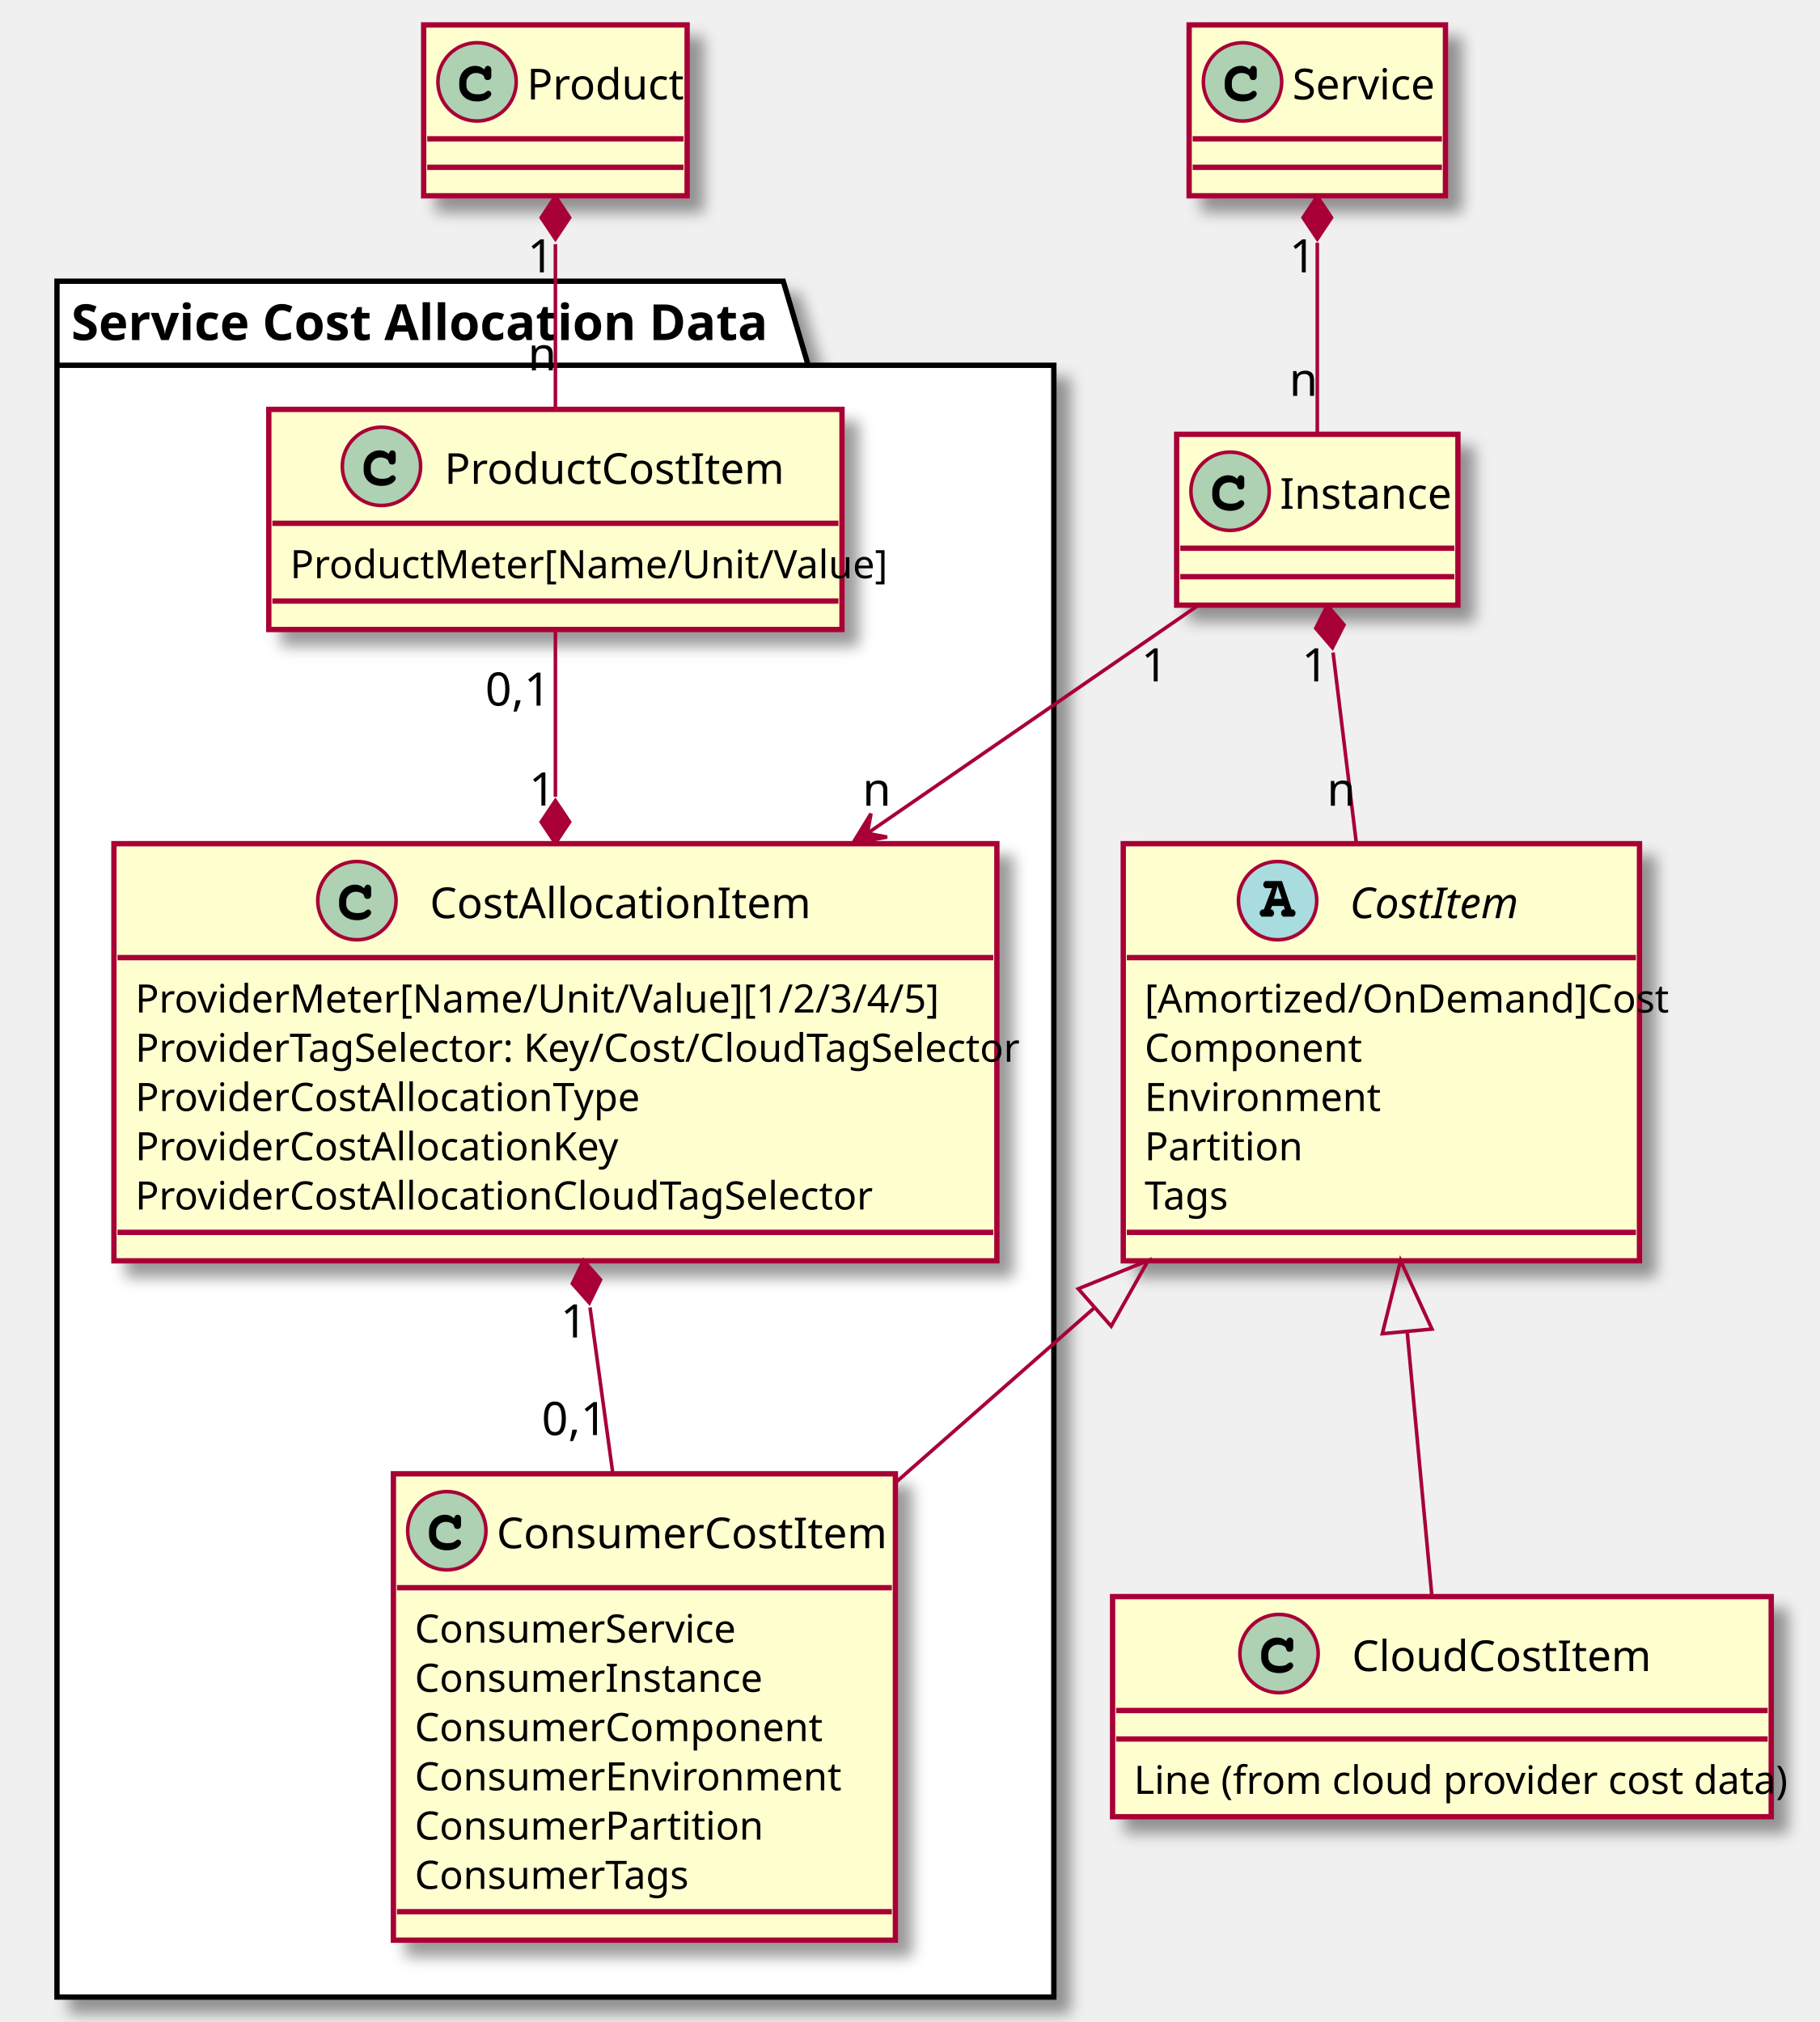
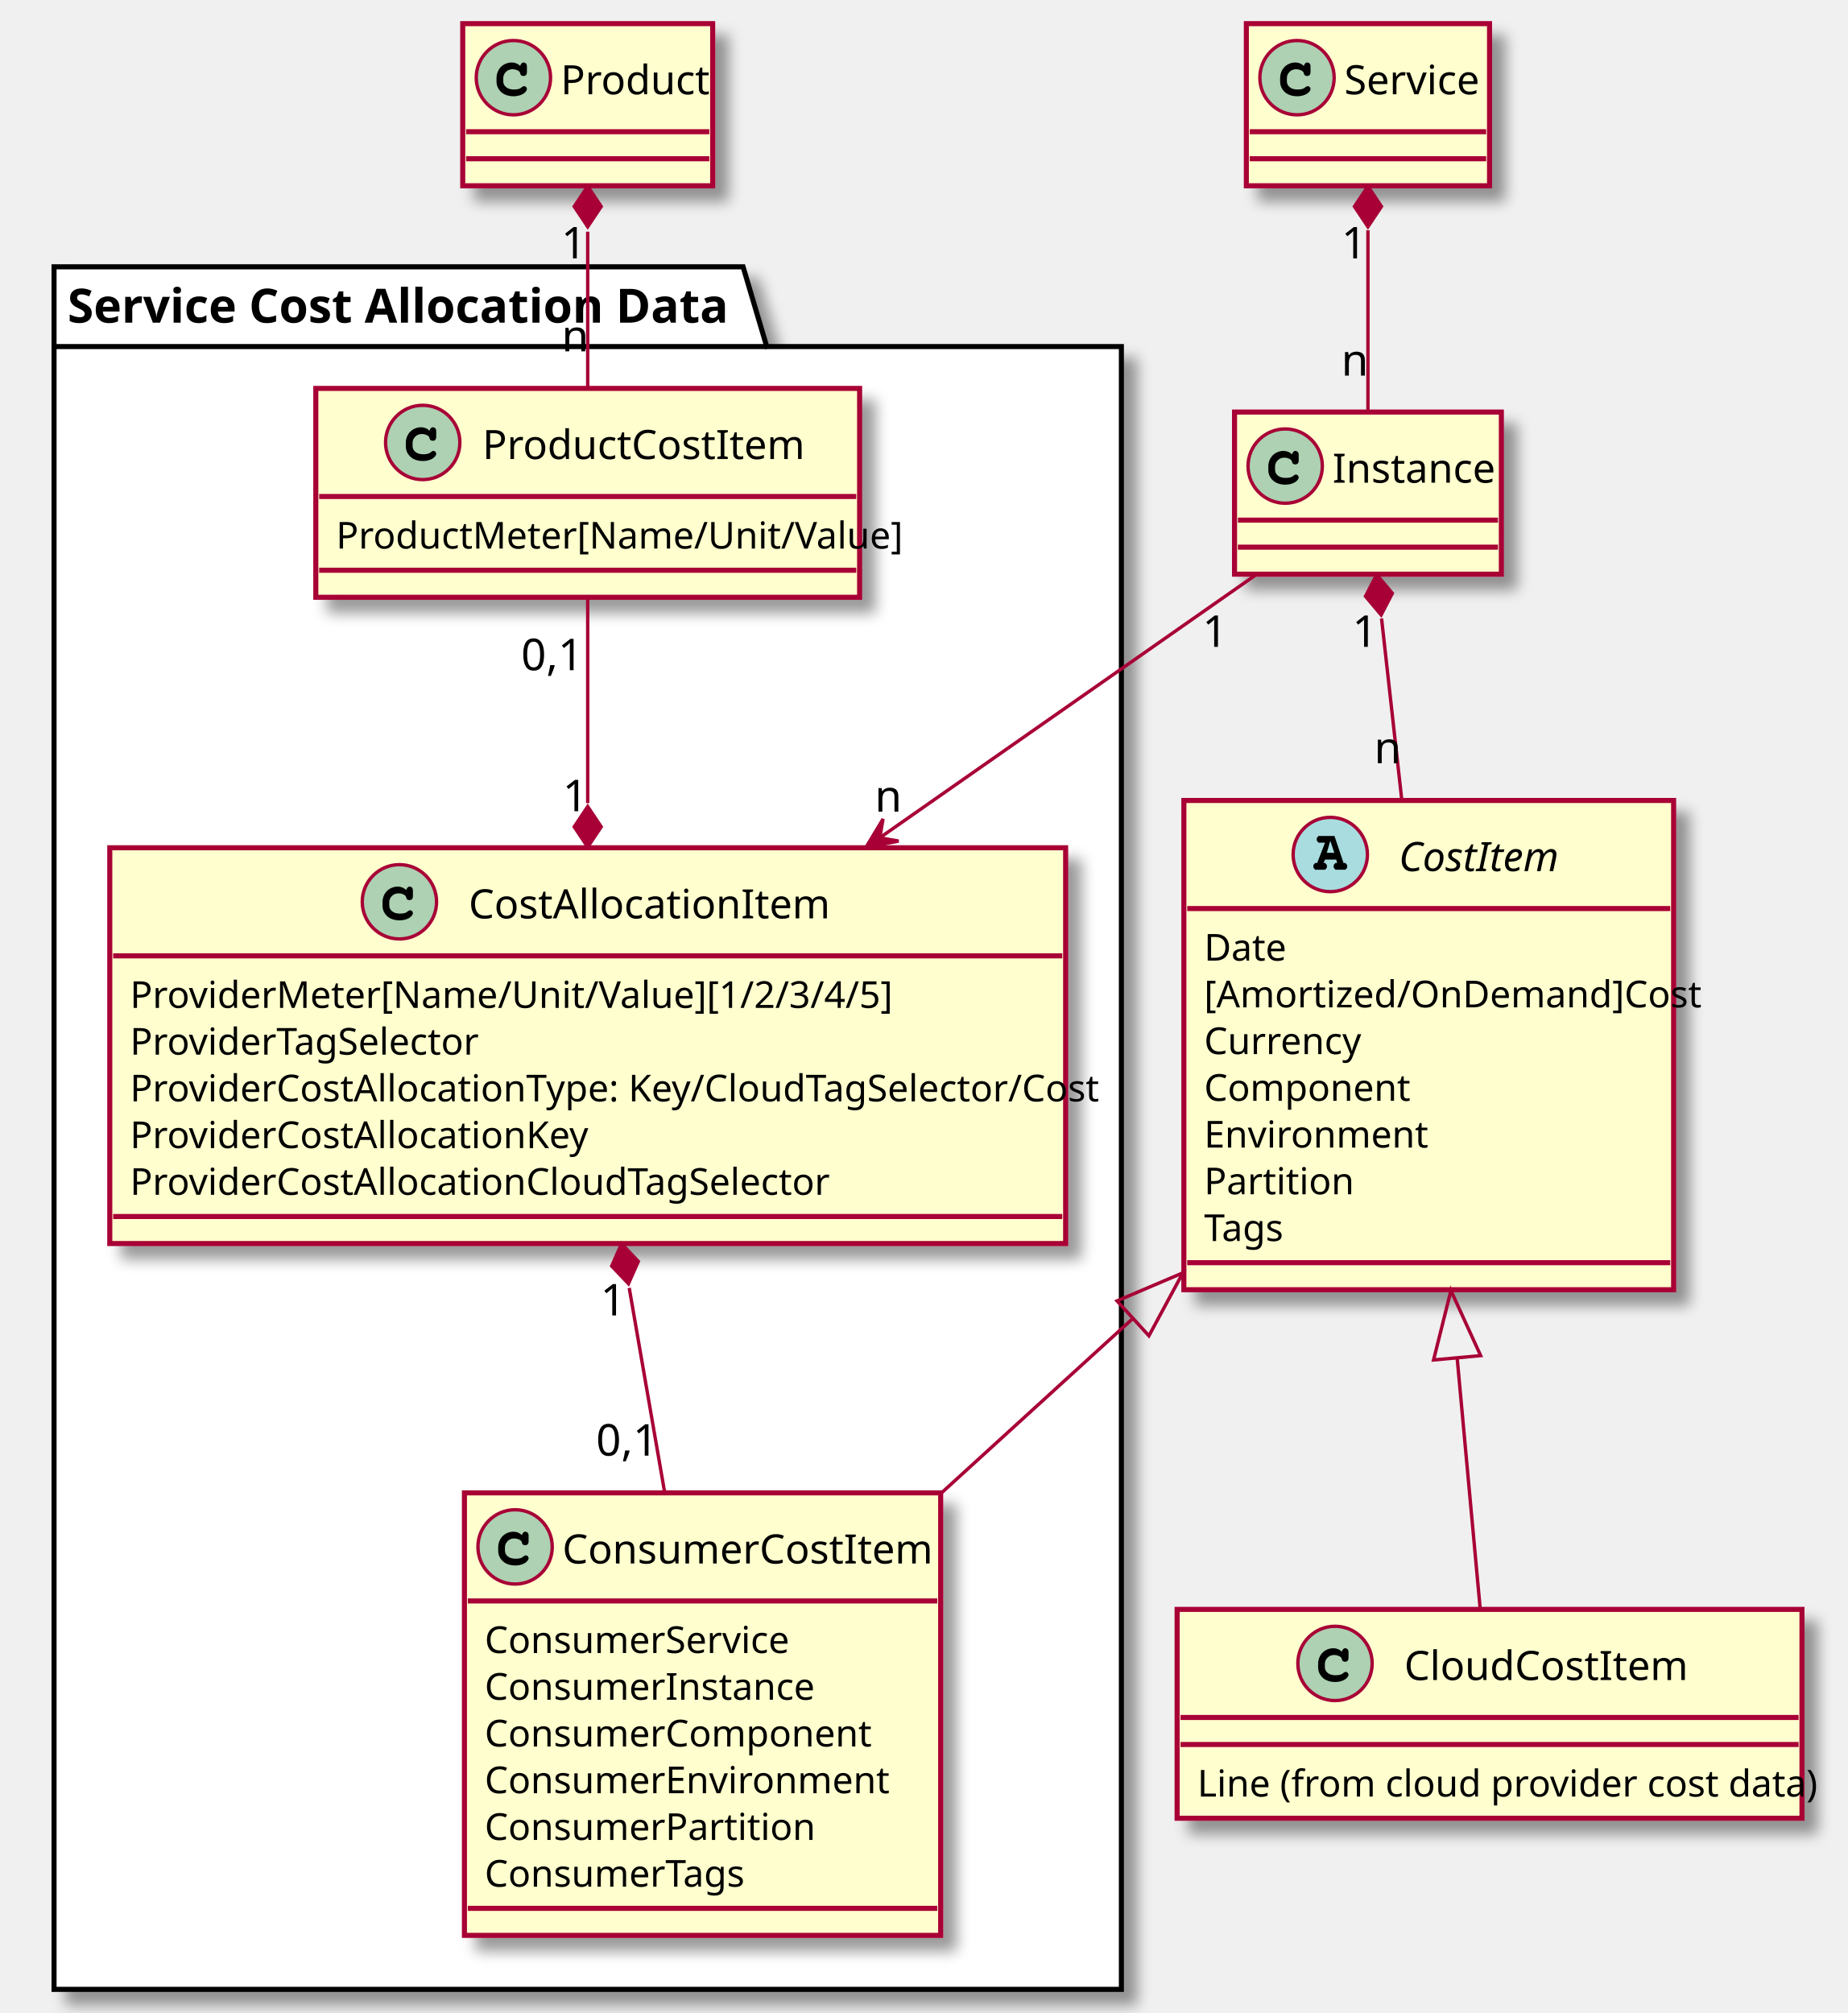
- <svg xmlns="http://www.w3.org/2000/svg" contentScriptType="application/ecmascript" contentStyleType="text/css" height="568px" preserveAspectRatio="none" style="width:511px;height:568px;background:#FFFFFF;" version="1.1" viewBox="0 0 511 568" width="511px" zoomAndPan="magnify">
+ <svg xmlns="http://www.w3.org/2000/svg" contentScriptType="application/ecmascript" contentStyleType="text/css" height="596px" preserveAspectRatio="none" style="width:547px;height:596px;background:#FFFFFF;" version="1.1" viewBox="0 0 547 596" width="547px" zoomAndPan="magnify">
  <defs>
-     <filter height="300%" id="f1puvcdc5prsro" width="300%" x="-1" y="-1">
+     <filter height="300%" id="f1b3t52ygqx0a3" width="300%" x="-1" y="-1">
      <feGaussianBlur result="blurOut" stdDeviation="2.0" />
      <feColorMatrix in="blurOut" result="blurOut2" type="matrix" values="0 0 0 0 0 0 0 0 0 0 0 0 0 0 0 0 0 0 .4 0" />
      <feOffset dx="4.0" dy="4.0" in="blurOut2" result="blurOut3" />
      <feBlend in="SourceGraphic" in2="blurOut3" mode="normal" />
    </filter>
  </defs>
  <g>
-     <polygon fill="#FFFFFF" filter="url(#f1puvcdc5prsro)" points="16,79,220,79,227,102.609,296,102.609,296,561,16,561,16,79" style="stroke:#000000;stroke-width:1.5;" />
+     <polygon fill="#FFFFFF" filter="url(#f1b3t52ygqx0a3)" points="16,79,220,79,227,102.609,332,102.609,332,589,16,589,16,79" style="stroke:#000000;stroke-width:1.5;" />
    <line style="stroke:#000000;stroke-width:1.5;" x1="16" x2="227" y1="102.609" y2="102.609" />
    <text fill="#000000" font-family="sans-serif" font-size="14" font-weight="bold" lengthAdjust="spacing" textLength="198" x="20" y="95.533">Service Cost Allocation Data</text>
-     <rect codeLine="20" fill="#FEFECE" filter="url(#f1puvcdc5prsro)" height="117.18" id="CostAllocationItem" style="stroke:#A80036;stroke-width:1.5;" width="248" x="32" y="237" />
-     <ellipse cx="100.25" cy="253" fill="#ADD1B2" rx="11" ry="11" style="stroke:#A80036;stroke-width:1.0;" />
-     <path d="M102.25,249.5 Q102.453,249 102.688,248.75 Q102.922,248.5 103.188,248.5 Q103.656,248.5 103.953,248.781 Q104.25,249.062 104.25,249.719 L104.25,251.281 Q104.25,251.938 103.969,252.219 Q103.688,252.5 103.25,252.5 Q102.859,252.5 102.609,252.328 Q102.359,252.156 102.25,251.703 Q102.203,251.391 102.031,251.219 Q101.719,250.891 101.156,250.703 Q100.594,250.5 100.031,250.5 Q99.328,250.5 98.734,250.781 Q98.156,251.062 97.703,251.688 Q97.25,252.312 97.25,253.172 L97.25,254.094 Q97.25,255.125 98.094,255.812 Q98.938,256.5 100.438,256.5 Q101.328,256.5 101.953,256.297 Q102.312,256.188 102.719,255.828 Q102.984,255.625 103.125,255.562 Q103.266,255.5 103.438,255.5 Q103.766,255.5 104,255.766 Q104.25,256.016 104.25,256.375 Q104.25,256.719 103.906,257.125 Q103.406,257.719 102.609,258.047 Q101.562,258.5 100.281,258.5 Q98.781,258.5 97.578,257.906 Q96.609,257.438 95.922,256.422 Q95.25,255.406 95.25,254.203 L95.25,253.109 Q95.25,251.859 95.844,250.766 Q96.453,249.672 97.5,249.094 Q98.562,248.5 99.75,248.5 Q100.469,248.5 101.094,248.75 Q101.719,249 102.25,249.5 Z " fill="#000000" />
-     <text fill="#000000" font-family="sans-serif" font-size="12" lengthAdjust="spacing" textLength="103" x="120.75" y="257.91">CostAllocationItem</text>
-     <line style="stroke:#A80036;stroke-width:1.5;" x1="33" x2="279" y1="269" y2="269" />
-     <text fill="#000000" font-family="sans-serif" font-size="11" lengthAdjust="spacing" textLength="200" x="38" y="284.419">ProviderMeter[Name/Unit/Value][1/2/3/4/5]</text>
-     <text fill="#000000" font-family="sans-serif" font-size="11" lengthAdjust="spacing" textLength="236" x="38" y="298.255">ProviderTagSelector: Key/Cost/CloudTagSelector</text>
-     <text fill="#000000" font-family="sans-serif" font-size="11" lengthAdjust="spacing" textLength="133" x="38" y="312.091">ProviderCostAllocationType</text>
-     <text fill="#000000" font-family="sans-serif" font-size="11" lengthAdjust="spacing" textLength="128" x="38" y="325.927">ProviderCostAllocationKey</text>
-     <text fill="#000000" font-family="sans-serif" font-size="11" lengthAdjust="spacing" textLength="194" x="38" y="339.763">ProviderCostAllocationCloudTagSelector</text>
-     <line style="stroke:#A80036;stroke-width:1.5;" x1="33" x2="279" y1="346.18" y2="346.18" />
-     <rect codeLine="28" fill="#FEFECE" filter="url(#f1puvcdc5prsro)" height="61.836" id="ProductCostItem" style="stroke:#A80036;stroke-width:1.5;" width="161" x="75.5" y="115" />
-     <ellipse cx="107.15" cy="131" fill="#ADD1B2" rx="11" ry="11" style="stroke:#A80036;stroke-width:1.0;" />
-     <path d="M109.15,127.5 Q109.353,127 109.588,126.75 Q109.822,126.5 110.088,126.5 Q110.556,126.5 110.853,126.781 Q111.15,127.062 111.15,127.719 L111.15,129.281 Q111.15,129.938 110.869,130.219 Q110.588,130.5 110.15,130.5 Q109.759,130.5 109.509,130.328 Q109.259,130.156 109.15,129.703 Q109.103,129.391 108.931,129.219 Q108.619,128.891 108.056,128.703 Q107.494,128.5 106.931,128.5 Q106.228,128.5 105.634,128.781 Q105.056,129.062 104.603,129.688 Q104.15,130.312 104.15,131.172 L104.15,132.094 Q104.15,133.125 104.994,133.812 Q105.838,134.5 107.338,134.5 Q108.228,134.5 108.853,134.297 Q109.213,134.188 109.619,133.828 Q109.884,133.625 110.025,133.562 Q110.166,133.5 110.338,133.5 Q110.666,133.5 110.9,133.766 Q111.15,134.016 111.15,134.375 Q111.15,134.719 110.806,135.125 Q110.306,135.719 109.509,136.047 Q108.463,136.5 107.181,136.5 Q105.681,136.5 104.478,135.906 Q103.509,135.438 102.822,134.422 Q102.15,133.406 102.15,132.203 L102.15,131.109 Q102.15,129.859 102.744,128.766 Q103.353,127.672 104.4,127.094 Q105.463,126.5 106.65,126.5 Q107.369,126.5 107.994,126.75 Q108.619,127 109.15,127.5 Z " fill="#000000" />
-     <text fill="#000000" font-family="sans-serif" font-size="12" lengthAdjust="spacing" textLength="92" x="124.85" y="135.91">ProductCostItem</text>
-     <line style="stroke:#A80036;stroke-width:1.5;" x1="76.5" x2="235.5" y1="147" y2="147" />
-     <text fill="#000000" font-family="sans-serif" font-size="11" lengthAdjust="spacing" textLength="149" x="81.5" y="162.419">ProductMeter[Name/Unit/Value]</text>
-     <line style="stroke:#A80036;stroke-width:1.5;" x1="76.5" x2="235.5" y1="168.836" y2="168.836" />
-     <rect codeLine="32" fill="#FEFECE" filter="url(#f1puvcdc5prsro)" height="131.016" id="ConsumerCostItem" style="stroke:#A80036;stroke-width:1.5;" width="141" x="110.5" y="414" />
-     <ellipse cx="125.5" cy="430" fill="#ADD1B2" rx="11" ry="11" style="stroke:#A80036;stroke-width:1.0;" />
-     <path d="M127.5,426.5 Q127.703,426 127.938,425.75 Q128.172,425.5 128.438,425.5 Q128.906,425.5 129.203,425.781 Q129.5,426.062 129.5,426.719 L129.5,428.281 Q129.5,428.938 129.219,429.219 Q128.938,429.5 128.5,429.5 Q128.109,429.5 127.859,429.328 Q127.609,429.156 127.5,428.703 Q127.453,428.391 127.281,428.219 Q126.969,427.891 126.406,427.703 Q125.844,427.5 125.281,427.5 Q124.578,427.5 123.984,427.781 Q123.406,428.062 122.953,428.688 Q122.5,429.312 122.5,430.172 L122.5,431.094 Q122.5,432.125 123.344,432.812 Q124.188,433.5 125.688,433.5 Q126.578,433.5 127.203,433.297 Q127.562,433.188 127.969,432.828 Q128.234,432.625 128.375,432.562 Q128.516,432.5 128.688,432.5 Q129.016,432.5 129.25,432.766 Q129.5,433.016 129.5,433.375 Q129.5,433.719 129.156,434.125 Q128.656,434.719 127.859,435.047 Q126.812,435.5 125.531,435.5 Q124.031,435.5 122.828,434.906 Q121.859,434.438 121.172,433.422 Q120.5,432.406 120.5,431.203 L120.5,430.109 Q120.5,428.859 121.094,427.766 Q121.703,426.672 122.75,426.094 Q123.812,425.5 125,425.5 Q125.719,425.5 126.344,425.75 Q126.969,426 127.5,426.5 Z " fill="#000000" />
-     <text fill="#000000" font-family="sans-serif" font-size="12" lengthAdjust="spacing" textLength="109" x="139.5" y="434.91">ConsumerCostItem</text>
-     <line style="stroke:#A80036;stroke-width:1.5;" x1="111.5" x2="250.5" y1="446" y2="446" />
-     <text fill="#000000" font-family="sans-serif" font-size="11" lengthAdjust="spacing" textLength="86" x="116.5" y="461.419">ConsumerService</text>
-     <text fill="#000000" font-family="sans-serif" font-size="11" lengthAdjust="spacing" textLength="90" x="116.5" y="475.255">ConsumerInstance</text>
-     <text fill="#000000" font-family="sans-serif" font-size="11" lengthAdjust="spacing" textLength="103" x="116.5" y="489.091">ConsumerComponent</text>
-     <text fill="#000000" font-family="sans-serif" font-size="11" lengthAdjust="spacing" textLength="108" x="116.5" y="502.927">ConsumerEnvironment</text>
-     <text fill="#000000" font-family="sans-serif" font-size="11" lengthAdjust="spacing" textLength="87" x="116.5" y="516.763">ConsumerPartition</text>
-     <text fill="#000000" font-family="sans-serif" font-size="11" lengthAdjust="spacing" textLength="73" x="116.5" y="530.599">ConsumerTags</text>
-     <line style="stroke:#A80036;stroke-width:1.5;" x1="111.5" x2="250.5" y1="537.016" y2="537.016" />
-     <rect codeLine="2" fill="#FEFECE" filter="url(#f1puvcdc5prsro)" height="48" id="Product" style="stroke:#A80036;stroke-width:1.5;" width="74" x="119" y="7" />
-     <ellipse cx="134" cy="23" fill="#ADD1B2" rx="11" ry="11" style="stroke:#A80036;stroke-width:1.0;" />
-     <path d="M136,19.5 Q136.203,19 136.438,18.75 Q136.672,18.5 136.938,18.5 Q137.406,18.5 137.703,18.781 Q138,19.062 138,19.719 L138,21.281 Q138,21.938 137.719,22.219 Q137.438,22.5 137,22.5 Q136.609,22.5 136.359,22.328 Q136.109,22.156 136,21.703 Q135.953,21.391 135.781,21.219 Q135.469,20.891 134.906,20.703 Q134.344,20.5 133.781,20.5 Q133.078,20.5 132.484,20.781 Q131.906,21.062 131.453,21.688 Q131,22.312 131,23.172 L131,24.094 Q131,25.125 131.844,25.812 Q132.688,26.5 134.188,26.5 Q135.078,26.5 135.703,26.297 Q136.062,26.188 136.469,25.828 Q136.734,25.625 136.875,25.562 Q137.016,25.5 137.188,25.5 Q137.516,25.5 137.75,25.766 Q138,26.016 138,26.375 Q138,26.719 137.656,27.125 Q137.156,27.719 136.359,28.047 Q135.312,28.5 134.031,28.5 Q132.531,28.5 131.328,27.906 Q130.359,27.438 129.672,26.422 Q129,25.406 129,24.203 L129,23.109 Q129,21.859 129.594,20.766 Q130.203,19.672 131.25,19.094 Q132.312,18.5 133.5,18.5 Q134.219,18.5 134.844,18.75 Q135.469,19 136,19.5 Z " fill="#000000" />
-     <text fill="#000000" font-family="sans-serif" font-size="12" lengthAdjust="spacing" textLength="42" x="148" y="27.91">Product</text>
-     <line style="stroke:#A80036;stroke-width:1.5;" x1="120" x2="192" y1="39" y2="39" />
-     <line style="stroke:#A80036;stroke-width:1.5;" x1="120" x2="192" y1="47" y2="47" />
-     <rect codeLine="4" fill="#FEFECE" filter="url(#f1puvcdc5prsro)" height="48" id="Service" style="stroke:#A80036;stroke-width:1.5;" width="72" x="334" y="7" />
-     <ellipse cx="349" cy="23" fill="#ADD1B2" rx="11" ry="11" style="stroke:#A80036;stroke-width:1.0;" />
-     <path d="M351,19.5 Q351.203,19 351.438,18.75 Q351.672,18.5 351.938,18.5 Q352.406,18.5 352.703,18.781 Q353,19.062 353,19.719 L353,21.281 Q353,21.938 352.719,22.219 Q352.438,22.5 352,22.5 Q351.609,22.5 351.359,22.328 Q351.109,22.156 351,21.703 Q350.953,21.391 350.781,21.219 Q350.469,20.891 349.906,20.703 Q349.344,20.5 348.781,20.5 Q348.078,20.5 347.484,20.781 Q346.906,21.062 346.453,21.688 Q346,22.312 346,23.172 L346,24.094 Q346,25.125 346.844,25.812 Q347.688,26.5 349.188,26.5 Q350.078,26.5 350.703,26.297 Q351.062,26.188 351.469,25.828 Q351.734,25.625 351.875,25.562 Q352.016,25.5 352.188,25.5 Q352.516,25.5 352.75,25.766 Q353,26.016 353,26.375 Q353,26.719 352.656,27.125 Q352.156,27.719 351.359,28.047 Q350.312,28.5 349.031,28.5 Q347.531,28.5 346.328,27.906 Q345.359,27.438 344.672,26.422 Q344,25.406 344,24.203 L344,23.109 Q344,21.859 344.594,20.766 Q345.203,19.672 346.25,19.094 Q347.312,18.5 348.5,18.5 Q349.219,18.5 349.844,18.75 Q350.469,19 351,19.5 Z " fill="#000000" />
-     <text fill="#000000" font-family="sans-serif" font-size="12" lengthAdjust="spacing" textLength="40" x="363" y="27.91">Service</text>
-     <line style="stroke:#A80036;stroke-width:1.5;" x1="335" x2="405" y1="39" y2="39" />
-     <line style="stroke:#A80036;stroke-width:1.5;" x1="335" x2="405" y1="47" y2="47" />
-     <rect codeLine="6" fill="#FEFECE" filter="url(#f1puvcdc5prsro)" height="48" id="Instance" style="stroke:#A80036;stroke-width:1.5;" width="79" x="330.5" y="122" />
-     <ellipse cx="345.5" cy="138" fill="#ADD1B2" rx="11" ry="11" style="stroke:#A80036;stroke-width:1.0;" />
-     <path d="M347.5,134.5 Q347.703,134 347.938,133.75 Q348.172,133.5 348.438,133.5 Q348.906,133.5 349.203,133.781 Q349.5,134.062 349.5,134.719 L349.5,136.281 Q349.5,136.938 349.219,137.219 Q348.938,137.5 348.5,137.5 Q348.109,137.5 347.859,137.328 Q347.609,137.156 347.5,136.703 Q347.453,136.391 347.281,136.219 Q346.969,135.891 346.406,135.703 Q345.844,135.5 345.281,135.5 Q344.578,135.5 343.984,135.781 Q343.406,136.062 342.953,136.688 Q342.5,137.312 342.5,138.172 L342.5,139.094 Q342.5,140.125 343.344,140.812 Q344.188,141.5 345.688,141.5 Q346.578,141.5 347.203,141.297 Q347.562,141.188 347.969,140.828 Q348.234,140.625 348.375,140.562 Q348.516,140.5 348.688,140.5 Q349.016,140.5 349.25,140.766 Q349.5,141.016 349.5,141.375 Q349.5,141.719 349.156,142.125 Q348.656,142.719 347.859,143.047 Q346.812,143.5 345.531,143.5 Q344.031,143.5 342.828,142.906 Q341.859,142.438 341.172,141.422 Q340.5,140.406 340.5,139.203 L340.5,138.109 Q340.5,136.859 341.094,135.766 Q341.703,134.672 342.75,134.094 Q343.812,133.5 345,133.5 Q345.719,133.5 346.344,133.75 Q346.969,134 347.5,134.5 Z " fill="#000000" />
-     <text fill="#000000" font-family="sans-serif" font-size="12" lengthAdjust="spacing" textLength="47" x="359.5" y="142.91">Instance</text>
-     <line style="stroke:#A80036;stroke-width:1.5;" x1="331.5" x2="408.5" y1="154" y2="154" />
-     <line style="stroke:#A80036;stroke-width:1.5;" x1="331.5" x2="408.5" y1="162" y2="162" />
-     <rect codeLine="9" fill="#FEFECE" filter="url(#f1puvcdc5prsro)" height="117.18" id="CostItem" style="stroke:#A80036;stroke-width:1.5;" width="145" x="315.5" y="237" />
-     <ellipse cx="358.85" cy="253" fill="#A9DCDF" rx="11" ry="11" style="stroke:#A80036;stroke-width:1.0;" />
-     <path d="M360.6,254.5 L357.303,254.5 L356.866,255.5 L356.866,255.5 L357.334,255.5 L357.85,256.125 L357.85,256.5 L357.85,256.875 L357.334,257.5 L356.866,257.5 L354.975,257.5 L354.366,257.5 L353.85,256.875 L353.85,256.5 L353.85,256.125 L354.366,255.5 L354.975,255.5 L357.288,249.5 L356.413,249.5 L355.366,249.5 L354.85,248.875 L354.85,248.5 L354.85,248.125 L355.366,247.5 L356.413,247.5 L360.084,247.5 L362.772,255.5 L363.334,255.5 L363.334,255.5 L363.85,256.125 L363.85,256.5 L363.85,256.875 L363.334,257.5 L362.772,257.5 L360.881,257.5 L360.366,257.5 L359.85,256.875 L359.85,256.5 L359.85,256.125 L360.366,255.5 L360.881,255.5 L360.881,255.5 L360.6,254.5 Z M360.053,252.5 L358.85,248.922 L357.819,252.5 L360.053,252.5 Z " fill="#000000" />
-     <text fill="#000000" font-family="sans-serif" font-size="12" font-style="italic" lengthAdjust="spacing" textLength="50" x="379.15" y="257.91">CostItem</text>
-     <line style="stroke:#A80036;stroke-width:1.5;" x1="316.5" x2="459.5" y1="269" y2="269" />
-     <text fill="#000000" font-family="sans-serif" font-size="11" lengthAdjust="spacing" textLength="133" x="321.5" y="284.419">[Amortized/OnDemand]Cost</text>
-     <text fill="#000000" font-family="sans-serif" font-size="11" lengthAdjust="spacing" textLength="54" x="321.5" y="298.255">Component</text>
-     <text fill="#000000" font-family="sans-serif" font-size="11" lengthAdjust="spacing" textLength="59" x="321.5" y="312.091">Environment</text>
-     <text fill="#000000" font-family="sans-serif" font-size="11" lengthAdjust="spacing" textLength="38" x="321.5" y="325.927">Partition</text>
-     <text fill="#000000" font-family="sans-serif" font-size="11" lengthAdjust="spacing" textLength="24" x="321.5" y="339.763">Tags</text>
-     <line style="stroke:#A80036;stroke-width:1.5;" x1="316.5" x2="459.5" y1="346.18" y2="346.18" />
-     <rect codeLine="49" fill="#FEFECE" filter="url(#f1puvcdc5prsro)" height="61.836" id="CloudCostItem" style="stroke:#A80036;stroke-width:1.5;" width="185" x="312.5" y="448.5" />
-     <ellipse cx="359.25" cy="464.5" fill="#ADD1B2" rx="11" ry="11" style="stroke:#A80036;stroke-width:1.0;" />
-     <path d="M361.25,461 Q361.453,460.5 361.688,460.25 Q361.922,460 362.188,460 Q362.656,460 362.953,460.281 Q363.25,460.562 363.25,461.219 L363.25,462.781 Q363.25,463.438 362.969,463.719 Q362.688,464 362.25,464 Q361.859,464 361.609,463.828 Q361.359,463.656 361.25,463.203 Q361.203,462.891 361.031,462.719 Q360.719,462.391 360.156,462.203 Q359.594,462 359.031,462 Q358.328,462 357.734,462.281 Q357.156,462.562 356.703,463.188 Q356.25,463.812 356.25,464.672 L356.25,465.594 Q356.25,466.625 357.094,467.312 Q357.938,468 359.438,468 Q360.328,468 360.953,467.797 Q361.312,467.688 361.719,467.328 Q361.984,467.125 362.125,467.062 Q362.266,467 362.438,467 Q362.766,467 363,467.266 Q363.25,467.516 363.25,467.875 Q363.25,468.219 362.906,468.625 Q362.406,469.219 361.609,469.547 Q360.562,470 359.281,470 Q357.781,470 356.578,469.406 Q355.609,468.938 354.922,467.922 Q354.25,466.906 354.25,465.703 L354.25,464.609 Q354.25,463.359 354.844,462.266 Q355.453,461.172 356.5,460.594 Q357.562,460 358.75,460 Q359.469,460 360.094,460.25 Q360.719,460.5 361.25,461 Z " fill="#000000" />
-     <text fill="#000000" font-family="sans-serif" font-size="12" lengthAdjust="spacing" textLength="83" x="379.75" y="469.41">CloudCostItem</text>
-     <line style="stroke:#A80036;stroke-width:1.5;" x1="313.5" x2="496.5" y1="480.5" y2="480.5" />
-     <line style="stroke:#A80036;stroke-width:1.5;" x1="313.5" x2="496.5" y1="488.5" y2="488.5" />
-     <text fill="#000000" font-family="sans-serif" font-size="11" lengthAdjust="spacing" textLength="173" x="318.5" y="503.919">Line (from cloud provider cost data)</text>
-     <path codeLine="7" d="M370,68.17 C370,85.78 370,106.44 370,121.89 " fill="none" id="Service-backto-Instance" style="stroke:#A80036;stroke-width:1.0;" />
-     <polygon fill="#A80036" points="370,55.14,366,61.14,370,67.14,374,61.14,370,55.14" style="stroke:#A80036;stroke-width:1.0;" />
-     <text fill="#000000" font-family="sans-serif" font-size="13" lengthAdjust="spacing" textLength="7" x="362.147" y="76.512">1</text>
-     <text fill="#000000" font-family="sans-serif" font-size="13" lengthAdjust="spacing" textLength="7" x="362.103" y="111.202">n</text>
-     <path codeLine="16" d="M374.43,183.29 C376.4,199.45 378.77,218.88 380.98,236.94 " fill="none" id="Instance-backto-CostItem" style="stroke:#A80036;stroke-width:1.0;" />
-     <polygon fill="#A80036" points="372.81,170.05,369.565,176.49,374.261,181.962,377.506,175.522,372.81,170.05" style="stroke:#A80036;stroke-width:1.0;" />
-     <text fill="#000000" font-family="sans-serif" font-size="13" lengthAdjust="spacing" textLength="7" x="365.642" y="191.4">1</text>
-     <text fill="#000000" font-family="sans-serif" font-size="13" lengthAdjust="spacing" textLength="7" x="372.698" y="226.334">n</text>
-     <path codeLine="41" d="M336.56,170.05 C311.7,187.18 276.57,211.4 243.89,233.92 " fill="none" id="Instance-to-CostAllocationItem" style="stroke:#A80036;stroke-width:1.0;" />
-     <polygon fill="#A80036" points="239.5,236.94,249.183,235.137,243.62,234.107,244.65,228.545,239.5,236.94" style="stroke:#A80036;stroke-width:1.0;" />
-     <text fill="#000000" font-family="sans-serif" font-size="13" lengthAdjust="spacing" textLength="7" x="320.556" y="191.4">1</text>
-     <text fill="#000000" font-family="sans-serif" font-size="13" lengthAdjust="spacing" textLength="7" x="242.25" y="226.334">n</text>
-     <path codeLine="43" d="M307.39,367.37 C289.05,383.5 269.7,400.51 251.8,416.25 " fill="none" id="CostItem-backto-ConsumerCostItem" style="stroke:#A80036;stroke-width:1.0;" />
-     <polygon fill="none" points="302.86,362.03,322.5,354.09,312.11,372.55,302.86,362.03" style="stroke:#A80036;stroke-width:1.0;" />
-     <path codeLine="44" d="M165.72,367.27 C167.82,382.56 170.03,398.65 172.1,413.69 " fill="none" id="CostAllocationItem-backto-ConsumerCostItem" style="stroke:#A80036;stroke-width:1.0;" />
-     <polygon fill="#A80036" points="163.91,354.09,160.757,360.575,165.531,365.98,168.684,359.495,163.91,354.09" style="stroke:#A80036;stroke-width:1.0;" />
-     <text fill="#000000" font-family="sans-serif" font-size="13" lengthAdjust="spacing" textLength="7" x="157.447" y="375.711">1</text>
-     <text fill="#000000" font-family="sans-serif" font-size="13" lengthAdjust="spacing" textLength="18" x="152.142" y="403.13">0,1</text>
-     <path codeLine="46" d="M156,177.2 C156,190.77 156,207.4 156,223.83 " fill="none" id="ProductCostItem-to-CostAllocationItem" style="stroke:#A80036;stroke-width:1.0;" />
-     <polygon fill="#A80036" points="156,236.9,160,230.9,156,224.9,152,230.9,156,236.9" style="stroke:#A80036;stroke-width:1.0;" />
-     <text fill="#000000" font-family="sans-serif" font-size="13" lengthAdjust="spacing" textLength="18" x="136.284" y="198.217">0,1</text>
-     <text fill="#000000" font-family="sans-serif" font-size="13" lengthAdjust="spacing" textLength="7" x="148.573" y="226.289">1</text>
-     <path codeLine="47" d="M156,68.59 C156,83.45 156,100.43 156,114.6 " fill="none" id="Product-backto-ProductCostItem" style="stroke:#A80036;stroke-width:1.0;" />
-     <polygon fill="#A80036" points="156,55.14,152,61.14,156,67.14,160,61.14,156,55.14" style="stroke:#A80036;stroke-width:1.0;" />
-     <text fill="#000000" font-family="sans-serif" font-size="13" lengthAdjust="spacing" textLength="7" x="148.147" y="76.512">1</text>
-     <text fill="#000000" font-family="sans-serif" font-size="13" lengthAdjust="spacing" textLength="7" x="148.278" y="104.022">n</text>
-     <path codeLine="52" d="M395.26,374.18 C397.71,400.44 400.3,428.22 402.2,448.5 " fill="none" id="CostItem-backto-CloudCostItem" style="stroke:#A80036;stroke-width:1.0;" />
-     <polygon fill="none" points="388.27,374.65,393.38,354.09,402.21,373.35,388.27,374.65" style="stroke:#A80036;stroke-width:1.0;" />
+     <rect codeLine="22" fill="#FEFECE" filter="url(#f1b3t52ygqx0a3)" height="117.18" id="CostAllocationItem" style="stroke:#A80036;stroke-width:1.5;" width="283" x="32.5" y="251" />
+     <ellipse cx="118.25" cy="267" fill="#ADD1B2" rx="11" ry="11" style="stroke:#A80036;stroke-width:1.0;" />
+     <path d="M120.25,263.5 Q120.453,263 120.688,262.75 Q120.922,262.5 121.188,262.5 Q121.656,262.5 121.953,262.781 Q122.25,263.062 122.25,263.719 L122.25,265.281 Q122.25,265.938 121.969,266.219 Q121.688,266.5 121.25,266.5 Q120.859,266.5 120.609,266.328 Q120.359,266.156 120.25,265.703 Q120.203,265.391 120.031,265.219 Q119.719,264.891 119.156,264.703 Q118.594,264.5 118.031,264.5 Q117.328,264.5 116.734,264.781 Q116.156,265.062 115.703,265.688 Q115.25,266.312 115.25,267.172 L115.25,268.094 Q115.25,269.125 116.094,269.812 Q116.938,270.5 118.438,270.5 Q119.328,270.5 119.953,270.297 Q120.312,270.188 120.719,269.828 Q120.984,269.625 121.125,269.562 Q121.266,269.5 121.438,269.5 Q121.766,269.5 122,269.766 Q122.25,270.016 122.25,270.375 Q122.25,270.719 121.906,271.125 Q121.406,271.719 120.609,272.047 Q119.562,272.5 118.281,272.5 Q116.781,272.5 115.578,271.906 Q114.609,271.438 113.922,270.422 Q113.25,269.406 113.25,268.203 L113.25,267.109 Q113.25,265.859 113.844,264.766 Q114.453,263.672 115.5,263.094 Q116.562,262.5 117.75,262.5 Q118.469,262.5 119.094,262.75 Q119.719,263 120.25,263.5 Z " fill="#000000" />
+     <text fill="#000000" font-family="sans-serif" font-size="12" lengthAdjust="spacing" textLength="103" x="138.75" y="271.91">CostAllocationItem</text>
+     <line style="stroke:#A80036;stroke-width:1.5;" x1="33.5" x2="314.5" y1="283" y2="283" />
+     <text fill="#000000" font-family="sans-serif" font-size="11" lengthAdjust="spacing" textLength="200" x="38.5" y="298.419">ProviderMeter[Name/Unit/Value][1/2/3/4/5]</text>
+     <text fill="#000000" font-family="sans-serif" font-size="11" lengthAdjust="spacing" textLength="98" x="38.5" y="312.255">ProviderTagSelector</text>
+     <text fill="#000000" font-family="sans-serif" font-size="11" lengthAdjust="spacing" textLength="271" x="38.5" y="326.091">ProviderCostAllocationType: Key/CloudTagSelector/Cost</text>
+     <text fill="#000000" font-family="sans-serif" font-size="11" lengthAdjust="spacing" textLength="128" x="38.5" y="339.927">ProviderCostAllocationKey</text>
+     <text fill="#000000" font-family="sans-serif" font-size="11" lengthAdjust="spacing" textLength="194" x="38.5" y="353.763">ProviderCostAllocationCloudTagSelector</text>
+     <line style="stroke:#A80036;stroke-width:1.5;" x1="33.5" x2="314.5" y1="360.18" y2="360.18" />
+     <rect codeLine="30" fill="#FEFECE" filter="url(#f1b3t52ygqx0a3)" height="61.836" id="ProductCostItem" style="stroke:#A80036;stroke-width:1.5;" width="161" x="93.5" y="115" />
+     <ellipse cx="125.15" cy="131" fill="#ADD1B2" rx="11" ry="11" style="stroke:#A80036;stroke-width:1.0;" />
+     <path d="M127.15,127.5 Q127.353,127 127.588,126.75 Q127.822,126.5 128.088,126.5 Q128.556,126.5 128.853,126.781 Q129.15,127.062 129.15,127.719 L129.15,129.281 Q129.15,129.938 128.869,130.219 Q128.588,130.5 128.15,130.5 Q127.759,130.5 127.509,130.328 Q127.259,130.156 127.15,129.703 Q127.103,129.391 126.931,129.219 Q126.619,128.891 126.056,128.703 Q125.494,128.5 124.931,128.5 Q124.228,128.5 123.634,128.781 Q123.056,129.062 122.603,129.688 Q122.15,130.312 122.15,131.172 L122.15,132.094 Q122.15,133.125 122.994,133.812 Q123.838,134.5 125.338,134.5 Q126.228,134.5 126.853,134.297 Q127.213,134.188 127.619,133.828 Q127.884,133.625 128.025,133.562 Q128.166,133.5 128.338,133.5 Q128.666,133.5 128.9,133.766 Q129.15,134.016 129.15,134.375 Q129.15,134.719 128.806,135.125 Q128.306,135.719 127.509,136.047 Q126.463,136.5 125.181,136.5 Q123.681,136.5 122.478,135.906 Q121.509,135.438 120.822,134.422 Q120.15,133.406 120.15,132.203 L120.15,131.109 Q120.15,129.859 120.744,128.766 Q121.353,127.672 122.4,127.094 Q123.463,126.5 124.65,126.5 Q125.369,126.5 125.994,126.75 Q126.619,127 127.15,127.5 Z " fill="#000000" />
+     <text fill="#000000" font-family="sans-serif" font-size="12" lengthAdjust="spacing" textLength="92" x="142.85" y="135.91">ProductCostItem</text>
+     <line style="stroke:#A80036;stroke-width:1.5;" x1="94.5" x2="253.5" y1="147" y2="147" />
+     <text fill="#000000" font-family="sans-serif" font-size="11" lengthAdjust="spacing" textLength="149" x="99.5" y="162.419">ProductMeter[Name/Unit/Value]</text>
+     <line style="stroke:#A80036;stroke-width:1.5;" x1="94.5" x2="253.5" y1="168.836" y2="168.836" />
+     <rect codeLine="34" fill="#FEFECE" filter="url(#f1b3t52ygqx0a3)" height="131.016" id="ConsumerCostItem" style="stroke:#A80036;stroke-width:1.5;" width="141" x="137.5" y="442" />
+     <ellipse cx="152.5" cy="458" fill="#ADD1B2" rx="11" ry="11" style="stroke:#A80036;stroke-width:1.0;" />
+     <path d="M154.5,454.5 Q154.703,454 154.938,453.75 Q155.172,453.5 155.438,453.5 Q155.906,453.5 156.203,453.781 Q156.5,454.062 156.5,454.719 L156.5,456.281 Q156.5,456.938 156.219,457.219 Q155.938,457.5 155.5,457.5 Q155.109,457.5 154.859,457.328 Q154.609,457.156 154.5,456.703 Q154.453,456.391 154.281,456.219 Q153.969,455.891 153.406,455.703 Q152.844,455.5 152.281,455.5 Q151.578,455.5 150.984,455.781 Q150.406,456.062 149.953,456.688 Q149.5,457.312 149.5,458.172 L149.5,459.094 Q149.5,460.125 150.344,460.812 Q151.188,461.5 152.688,461.5 Q153.578,461.5 154.203,461.297 Q154.562,461.188 154.969,460.828 Q155.234,460.625 155.375,460.562 Q155.516,460.5 155.688,460.5 Q156.016,460.5 156.25,460.766 Q156.5,461.016 156.5,461.375 Q156.5,461.719 156.156,462.125 Q155.656,462.719 154.859,463.047 Q153.812,463.5 152.531,463.5 Q151.031,463.5 149.828,462.906 Q148.859,462.438 148.172,461.422 Q147.5,460.406 147.5,459.203 L147.5,458.109 Q147.5,456.859 148.094,455.766 Q148.703,454.672 149.75,454.094 Q150.812,453.5 152,453.5 Q152.719,453.5 153.344,453.75 Q153.969,454 154.5,454.5 Z " fill="#000000" />
+     <text fill="#000000" font-family="sans-serif" font-size="12" lengthAdjust="spacing" textLength="109" x="166.5" y="462.91">ConsumerCostItem</text>
+     <line style="stroke:#A80036;stroke-width:1.5;" x1="138.5" x2="277.5" y1="474" y2="474" />
+     <text fill="#000000" font-family="sans-serif" font-size="11" lengthAdjust="spacing" textLength="86" x="143.5" y="489.419">ConsumerService</text>
+     <text fill="#000000" font-family="sans-serif" font-size="11" lengthAdjust="spacing" textLength="90" x="143.5" y="503.255">ConsumerInstance</text>
+     <text fill="#000000" font-family="sans-serif" font-size="11" lengthAdjust="spacing" textLength="103" x="143.5" y="517.091">ConsumerComponent</text>
+     <text fill="#000000" font-family="sans-serif" font-size="11" lengthAdjust="spacing" textLength="108" x="143.5" y="530.927">ConsumerEnvironment</text>
+     <text fill="#000000" font-family="sans-serif" font-size="11" lengthAdjust="spacing" textLength="87" x="143.5" y="544.763">ConsumerPartition</text>
+     <text fill="#000000" font-family="sans-serif" font-size="11" lengthAdjust="spacing" textLength="73" x="143.5" y="558.599">ConsumerTags</text>
+     <line style="stroke:#A80036;stroke-width:1.5;" x1="138.5" x2="277.5" y1="565.016" y2="565.016" />
+     <rect codeLine="2" fill="#FEFECE" filter="url(#f1b3t52ygqx0a3)" height="48" id="Product" style="stroke:#A80036;stroke-width:1.5;" width="74" x="137" y="7" />
+     <ellipse cx="152" cy="23" fill="#ADD1B2" rx="11" ry="11" style="stroke:#A80036;stroke-width:1.0;" />
+     <path d="M154,19.5 Q154.203,19 154.438,18.75 Q154.672,18.5 154.938,18.5 Q155.406,18.5 155.703,18.781 Q156,19.062 156,19.719 L156,21.281 Q156,21.938 155.719,22.219 Q155.438,22.5 155,22.5 Q154.609,22.5 154.359,22.328 Q154.109,22.156 154,21.703 Q153.953,21.391 153.781,21.219 Q153.469,20.891 152.906,20.703 Q152.344,20.5 151.781,20.5 Q151.078,20.5 150.484,20.781 Q149.906,21.062 149.453,21.688 Q149,22.312 149,23.172 L149,24.094 Q149,25.125 149.844,25.812 Q150.688,26.5 152.188,26.5 Q153.078,26.5 153.703,26.297 Q154.062,26.188 154.469,25.828 Q154.734,25.625 154.875,25.562 Q155.016,25.5 155.188,25.5 Q155.516,25.5 155.75,25.766 Q156,26.016 156,26.375 Q156,26.719 155.656,27.125 Q155.156,27.719 154.359,28.047 Q153.312,28.5 152.031,28.5 Q150.531,28.5 149.328,27.906 Q148.359,27.438 147.672,26.422 Q147,25.406 147,24.203 L147,23.109 Q147,21.859 147.594,20.766 Q148.203,19.672 149.25,19.094 Q150.312,18.5 151.5,18.5 Q152.219,18.5 152.844,18.75 Q153.469,19 154,19.5 Z " fill="#000000" />
+     <text fill="#000000" font-family="sans-serif" font-size="12" lengthAdjust="spacing" textLength="42" x="166" y="27.91">Product</text>
+     <line style="stroke:#A80036;stroke-width:1.5;" x1="138" x2="210" y1="39" y2="39" />
+     <line style="stroke:#A80036;stroke-width:1.5;" x1="138" x2="210" y1="47" y2="47" />
+     <rect codeLine="4" fill="#FEFECE" filter="url(#f1b3t52ygqx0a3)" height="48" id="Service" style="stroke:#A80036;stroke-width:1.5;" width="72" x="369" y="7" />
+     <ellipse cx="384" cy="23" fill="#ADD1B2" rx="11" ry="11" style="stroke:#A80036;stroke-width:1.0;" />
+     <path d="M386,19.5 Q386.203,19 386.438,18.75 Q386.672,18.5 386.938,18.5 Q387.406,18.5 387.703,18.781 Q388,19.062 388,19.719 L388,21.281 Q388,21.938 387.719,22.219 Q387.438,22.5 387,22.5 Q386.609,22.5 386.359,22.328 Q386.109,22.156 386,21.703 Q385.953,21.391 385.781,21.219 Q385.469,20.891 384.906,20.703 Q384.344,20.5 383.781,20.5 Q383.078,20.5 382.484,20.781 Q381.906,21.062 381.453,21.688 Q381,22.312 381,23.172 L381,24.094 Q381,25.125 381.844,25.812 Q382.688,26.5 384.188,26.5 Q385.078,26.5 385.703,26.297 Q386.062,26.188 386.469,25.828 Q386.734,25.625 386.875,25.562 Q387.016,25.5 387.188,25.5 Q387.516,25.5 387.75,25.766 Q388,26.016 388,26.375 Q388,26.719 387.656,27.125 Q387.156,27.719 386.359,28.047 Q385.312,28.5 384.031,28.5 Q382.531,28.5 381.328,27.906 Q380.359,27.438 379.672,26.422 Q379,25.406 379,24.203 L379,23.109 Q379,21.859 379.594,20.766 Q380.203,19.672 381.25,19.094 Q382.312,18.5 383.5,18.5 Q384.219,18.5 384.844,18.75 Q385.469,19 386,19.5 Z " fill="#000000" />
+     <text fill="#000000" font-family="sans-serif" font-size="12" lengthAdjust="spacing" textLength="40" x="398" y="27.91">Service</text>
+     <line style="stroke:#A80036;stroke-width:1.5;" x1="370" x2="440" y1="39" y2="39" />
+     <line style="stroke:#A80036;stroke-width:1.5;" x1="370" x2="440" y1="47" y2="47" />
+     <rect codeLine="6" fill="#FEFECE" filter="url(#f1b3t52ygqx0a3)" height="48" id="Instance" style="stroke:#A80036;stroke-width:1.5;" width="79" x="365.5" y="122" />
+     <ellipse cx="380.5" cy="138" fill="#ADD1B2" rx="11" ry="11" style="stroke:#A80036;stroke-width:1.0;" />
+     <path d="M382.5,134.5 Q382.703,134 382.938,133.75 Q383.172,133.5 383.438,133.5 Q383.906,133.5 384.203,133.781 Q384.5,134.062 384.5,134.719 L384.5,136.281 Q384.5,136.938 384.219,137.219 Q383.938,137.5 383.5,137.5 Q383.109,137.5 382.859,137.328 Q382.609,137.156 382.5,136.703 Q382.453,136.391 382.281,136.219 Q381.969,135.891 381.406,135.703 Q380.844,135.5 380.281,135.5 Q379.578,135.5 378.984,135.781 Q378.406,136.062 377.953,136.688 Q377.5,137.312 377.5,138.172 L377.5,139.094 Q377.5,140.125 378.344,140.812 Q379.188,141.5 380.688,141.5 Q381.578,141.5 382.203,141.297 Q382.562,141.188 382.969,140.828 Q383.234,140.625 383.375,140.562 Q383.516,140.5 383.688,140.5 Q384.016,140.5 384.25,140.766 Q384.5,141.016 384.5,141.375 Q384.5,141.719 384.156,142.125 Q383.656,142.719 382.859,143.047 Q381.812,143.5 380.531,143.5 Q379.031,143.5 377.828,142.906 Q376.859,142.438 376.172,141.422 Q375.5,140.406 375.5,139.203 L375.5,138.109 Q375.5,136.859 376.094,135.766 Q376.703,134.672 377.75,134.094 Q378.812,133.5 380,133.5 Q380.719,133.5 381.344,133.75 Q381.969,134 382.5,134.5 Z " fill="#000000" />
+     <text fill="#000000" font-family="sans-serif" font-size="12" lengthAdjust="spacing" textLength="47" x="394.5" y="142.91">Instance</text>
+     <line style="stroke:#A80036;stroke-width:1.5;" x1="366.5" x2="443.5" y1="154" y2="154" />
+     <line style="stroke:#A80036;stroke-width:1.5;" x1="366.5" x2="443.5" y1="162" y2="162" />
+     <rect codeLine="9" fill="#FEFECE" filter="url(#f1b3t52ygqx0a3)" height="144.852" id="CostItem" style="stroke:#A80036;stroke-width:1.5;" width="145" x="350.5" y="237" />
+     <ellipse cx="393.85" cy="253" fill="#A9DCDF" rx="11" ry="11" style="stroke:#A80036;stroke-width:1.0;" />
+     <path d="M395.6,254.5 L392.303,254.5 L391.866,255.5 L391.866,255.5 L392.334,255.5 L392.85,256.125 L392.85,256.5 L392.85,256.875 L392.334,257.5 L391.866,257.5 L389.975,257.5 L389.366,257.5 L388.85,256.875 L388.85,256.5 L388.85,256.125 L389.366,255.5 L389.975,255.5 L392.288,249.5 L391.413,249.5 L390.366,249.5 L389.85,248.875 L389.85,248.5 L389.85,248.125 L390.366,247.5 L391.413,247.5 L395.084,247.5 L397.772,255.5 L398.334,255.5 L398.334,255.5 L398.85,256.125 L398.85,256.5 L398.85,256.875 L398.334,257.5 L397.772,257.5 L395.881,257.5 L395.366,257.5 L394.85,256.875 L394.85,256.5 L394.85,256.125 L395.366,255.5 L395.881,255.5 L395.881,255.5 L395.6,254.5 Z M395.053,252.5 L393.85,248.922 L392.819,252.5 L395.053,252.5 Z " fill="#000000" />
+     <text fill="#000000" font-family="sans-serif" font-size="12" font-style="italic" lengthAdjust="spacing" textLength="50" x="414.15" y="257.91">CostItem</text>
+     <line style="stroke:#A80036;stroke-width:1.5;" x1="351.5" x2="494.5" y1="269" y2="269" />
+     <text fill="#000000" font-family="sans-serif" font-size="11" lengthAdjust="spacing" textLength="22" x="356.5" y="284.419">Date</text>
+     <text fill="#000000" font-family="sans-serif" font-size="11" lengthAdjust="spacing" textLength="133" x="356.5" y="298.255">[Amortized/OnDemand]Cost</text>
+     <text fill="#000000" font-family="sans-serif" font-size="11" lengthAdjust="spacing" textLength="45" x="356.5" y="312.091">Currency</text>
+     <text fill="#000000" font-family="sans-serif" font-size="11" lengthAdjust="spacing" textLength="54" x="356.5" y="325.927">Component</text>
+     <text fill="#000000" font-family="sans-serif" font-size="11" lengthAdjust="spacing" textLength="59" x="356.5" y="339.763">Environment</text>
+     <text fill="#000000" font-family="sans-serif" font-size="11" lengthAdjust="spacing" textLength="38" x="356.5" y="353.599">Partition</text>
+     <text fill="#000000" font-family="sans-serif" font-size="11" lengthAdjust="spacing" textLength="24" x="356.5" y="367.435">Tags</text>
+     <line style="stroke:#A80036;stroke-width:1.5;" x1="351.5" x2="494.5" y1="373.852" y2="373.852" />
+     <rect codeLine="51" fill="#FEFECE" filter="url(#f1b3t52ygqx0a3)" height="61.836" id="CloudCostItem" style="stroke:#A80036;stroke-width:1.5;" width="185" x="348.5" y="476.5" />
+     <ellipse cx="395.25" cy="492.5" fill="#ADD1B2" rx="11" ry="11" style="stroke:#A80036;stroke-width:1.0;" />
+     <path d="M397.25,489 Q397.453,488.5 397.688,488.25 Q397.922,488 398.188,488 Q398.656,488 398.953,488.281 Q399.25,488.562 399.25,489.219 L399.25,490.781 Q399.25,491.438 398.969,491.719 Q398.688,492 398.25,492 Q397.859,492 397.609,491.828 Q397.359,491.656 397.25,491.203 Q397.203,490.891 397.031,490.719 Q396.719,490.391 396.156,490.203 Q395.594,490 395.031,490 Q394.328,490 393.734,490.281 Q393.156,490.562 392.703,491.188 Q392.25,491.812 392.25,492.672 L392.25,493.594 Q392.25,494.625 393.094,495.312 Q393.938,496 395.438,496 Q396.328,496 396.953,495.797 Q397.312,495.688 397.719,495.328 Q397.984,495.125 398.125,495.062 Q398.266,495 398.438,495 Q398.766,495 399,495.266 Q399.25,495.516 399.25,495.875 Q399.25,496.219 398.906,496.625 Q398.406,497.219 397.609,497.547 Q396.562,498 395.281,498 Q393.781,498 392.578,497.406 Q391.609,496.938 390.922,495.922 Q390.25,494.906 390.25,493.703 L390.25,492.609 Q390.25,491.359 390.844,490.266 Q391.453,489.172 392.5,488.594 Q393.562,488 394.75,488 Q395.469,488 396.094,488.25 Q396.719,488.5 397.25,489 Z " fill="#000000" />
+     <text fill="#000000" font-family="sans-serif" font-size="12" lengthAdjust="spacing" textLength="83" x="415.75" y="497.41">CloudCostItem</text>
+     <line style="stroke:#A80036;stroke-width:1.5;" x1="349.5" x2="532.5" y1="508.5" y2="508.5" />
+     <line style="stroke:#A80036;stroke-width:1.5;" x1="349.5" x2="532.5" y1="516.5" y2="516.5" />
+     <text fill="#000000" font-family="sans-serif" font-size="11" lengthAdjust="spacing" textLength="173" x="354.5" y="531.919">Line (from cloud provider cost data)</text>
+     <path codeLine="7" d="M405,68.17 C405,85.78 405,106.44 405,121.89 " fill="none" id="Service-backto-Instance" style="stroke:#A80036;stroke-width:1.0;" />
+     <polygon fill="#A80036" points="405,55.14,401,61.14,405,67.14,409,61.14,405,55.14" style="stroke:#A80036;stroke-width:1.0;" />
+     <text fill="#000000" font-family="sans-serif" font-size="13" lengthAdjust="spacing" textLength="7" x="397.147" y="76.512">1</text>
+     <text fill="#000000" font-family="sans-serif" font-size="13" lengthAdjust="spacing" textLength="7" x="397.103" y="111.202">n</text>
+     <path codeLine="18" d="M409.03,183.12 C410.79,198.98 412.94,218.2 415.01,236.77 " fill="none" id="Instance-backto-CostItem" style="stroke:#A80036;stroke-width:1.0;" />
+     <polygon fill="#A80036" points="407.58,170.14,404.271,176.547,408.912,182.066,412.221,175.659,407.58,170.14" style="stroke:#A80036;stroke-width:1.0;" />
+     <text fill="#000000" font-family="sans-serif" font-size="13" lengthAdjust="spacing" textLength="7" x="400.356" y="191.512">1</text>
+     <text fill="#000000" font-family="sans-serif" font-size="13" lengthAdjust="spacing" textLength="7" x="406.825" y="225.966">n</text>
+     <path codeLine="43" d="M371.9,170.14 C342.89,190.42 299.42,220.82 260.59,247.96 " fill="none" id="Instance-to-CostAllocationItem" style="stroke:#A80036;stroke-width:1.0;" />
+     <polygon fill="#A80036" points="256.37,250.91,266.036,249.024,260.466,248.042,261.447,242.471,256.37,250.91" style="stroke:#A80036;stroke-width:1.0;" />
+     <text fill="#000000" font-family="sans-serif" font-size="13" lengthAdjust="spacing" textLength="7" x="355.979" y="191.512">1</text>
+     <text fill="#000000" font-family="sans-serif" font-size="13" lengthAdjust="spacing" textLength="7" x="258.982" y="240.3">n</text>
+     <path codeLine="45" d="M335.29,390.46 C316.4,407.68 296.67,425.67 278.53,442.2 " fill="none" id="CostItem-backto-ConsumerCostItem" style="stroke:#A80036;stroke-width:1.0;" />
+     <polygon fill="none" points="330.71,385.16,350.21,376.86,340.15,395.5,330.71,385.16" style="stroke:#A80036;stroke-width:1.0;" />
+     <path codeLine="46" d="M186.29,381.32 C189.72,401.13 193.44,422.54 196.8,441.96 " fill="none" id="CostAllocationItem-backto-ConsumerCostItem" style="stroke:#A80036;stroke-width:1.0;" />
+     <polygon fill="#A80036" points="184.02,368.25,181.101,374.844,186.065,380.074,188.984,373.48,184.02,368.25" style="stroke:#A80036;stroke-width:1.0;" />
+     <text fill="#000000" font-family="sans-serif" font-size="13" lengthAdjust="spacing" textLength="7" x="177.774" y="389.473">1</text>
+     <text fill="#000000" font-family="sans-serif" font-size="13" lengthAdjust="spacing" textLength="18" x="176.464" y="430.971">0,1</text>
+     <path codeLine="48" d="M174,177.38 C174,194.48 174,216.6 174,237.78 " fill="none" id="ProductCostItem-to-CostAllocationItem" style="stroke:#A80036;stroke-width:1.0;" />
+     <polygon fill="#A80036" points="174,250.8,178,244.8,174,238.8,170,244.8,174,250.8" style="stroke:#A80036;stroke-width:1.0;" />
+     <text fill="#000000" font-family="sans-serif" font-size="13" lengthAdjust="spacing" textLength="18" x="154.284" y="198.431">0,1</text>
+     <text fill="#000000" font-family="sans-serif" font-size="13" lengthAdjust="spacing" textLength="7" x="166.573" y="240.177">1</text>
+     <path codeLine="49" d="M174,68.59 C174,83.45 174,100.43 174,114.6 " fill="none" id="Product-backto-ProductCostItem" style="stroke:#A80036;stroke-width:1.0;" />
+     <polygon fill="#A80036" points="174,55.14,170,61.14,174,67.14,178,61.14,174,55.14" style="stroke:#A80036;stroke-width:1.0;" />
+     <text fill="#000000" font-family="sans-serif" font-size="13" lengthAdjust="spacing" textLength="7" x="166.147" y="76.512">1</text>
+     <text fill="#000000" font-family="sans-serif" font-size="13" lengthAdjust="spacing" textLength="7" x="166.278" y="104.022">n</text>
+     <path codeLine="54" d="M431.43,402.27 C433.88,428.99 436.39,456.32 438.23,476.29 " fill="none" id="CostItem-backto-CloudCostItem" style="stroke:#A80036;stroke-width:1.0;" />
+     <polygon fill="none" points="424.43,402.65,429.57,382.09,438.37,401.37,424.43,402.65" style="stroke:#A80036;stroke-width:1.0;" />
  </g>
</svg>
